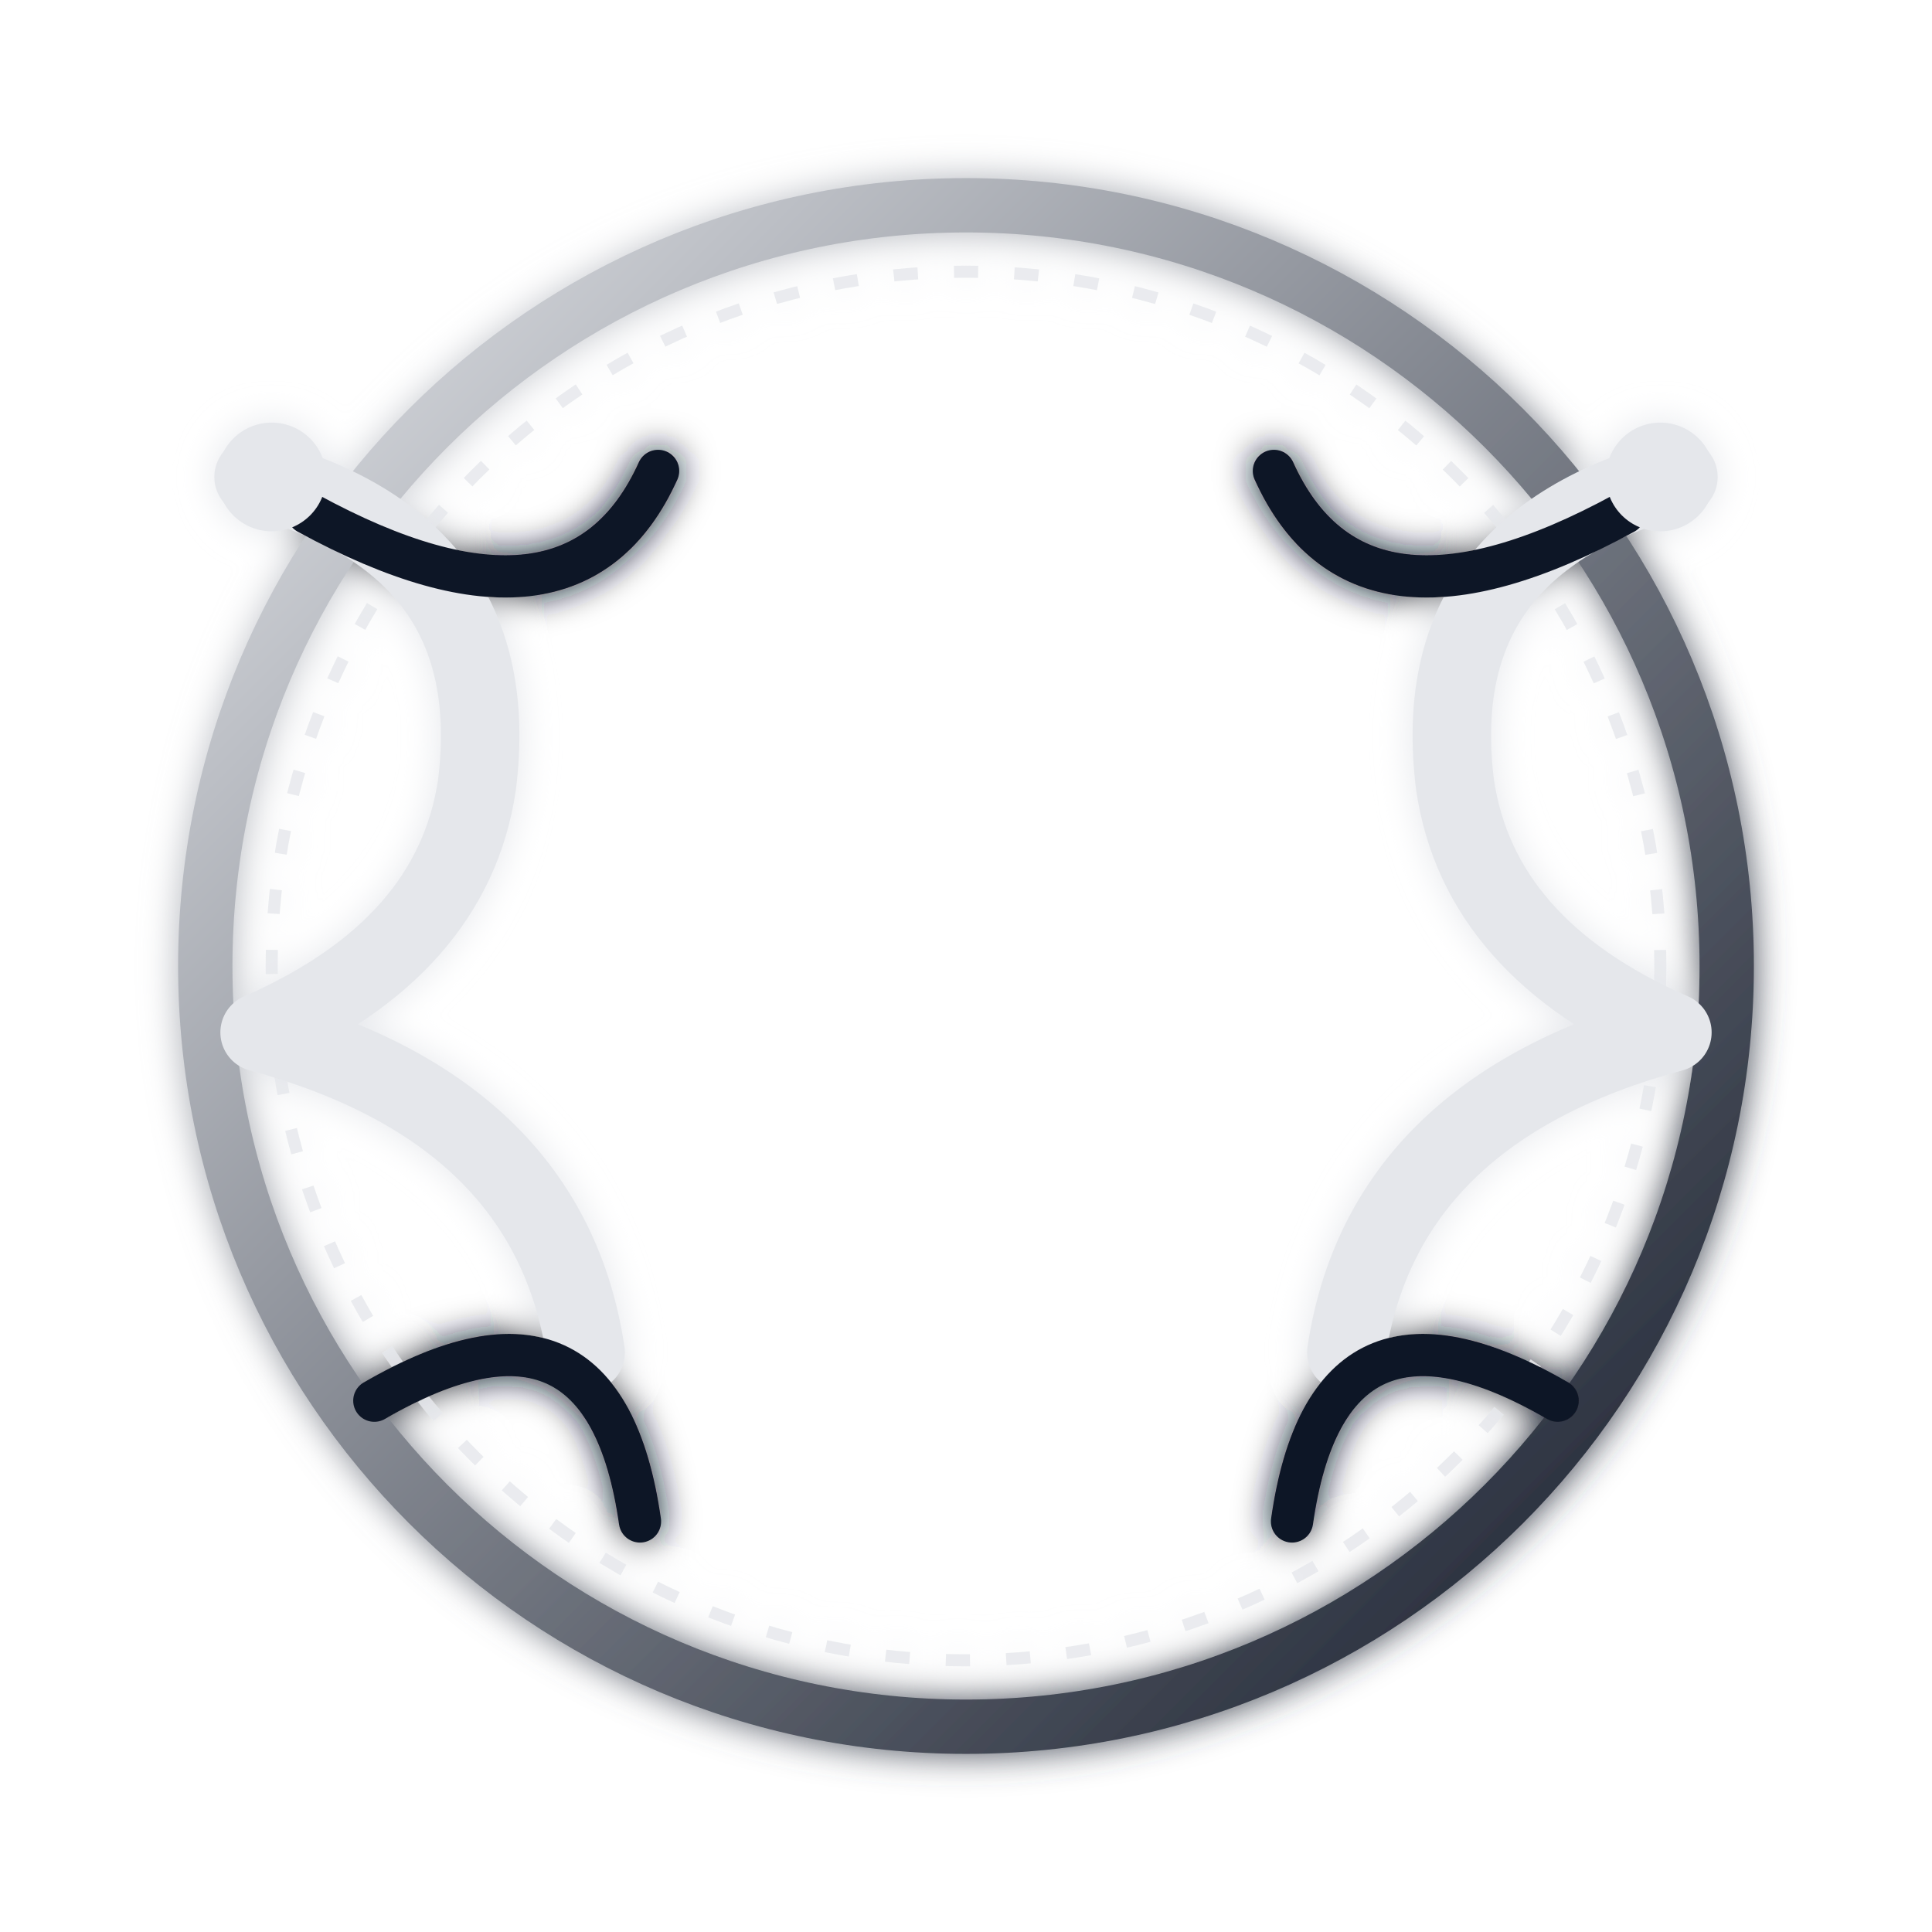
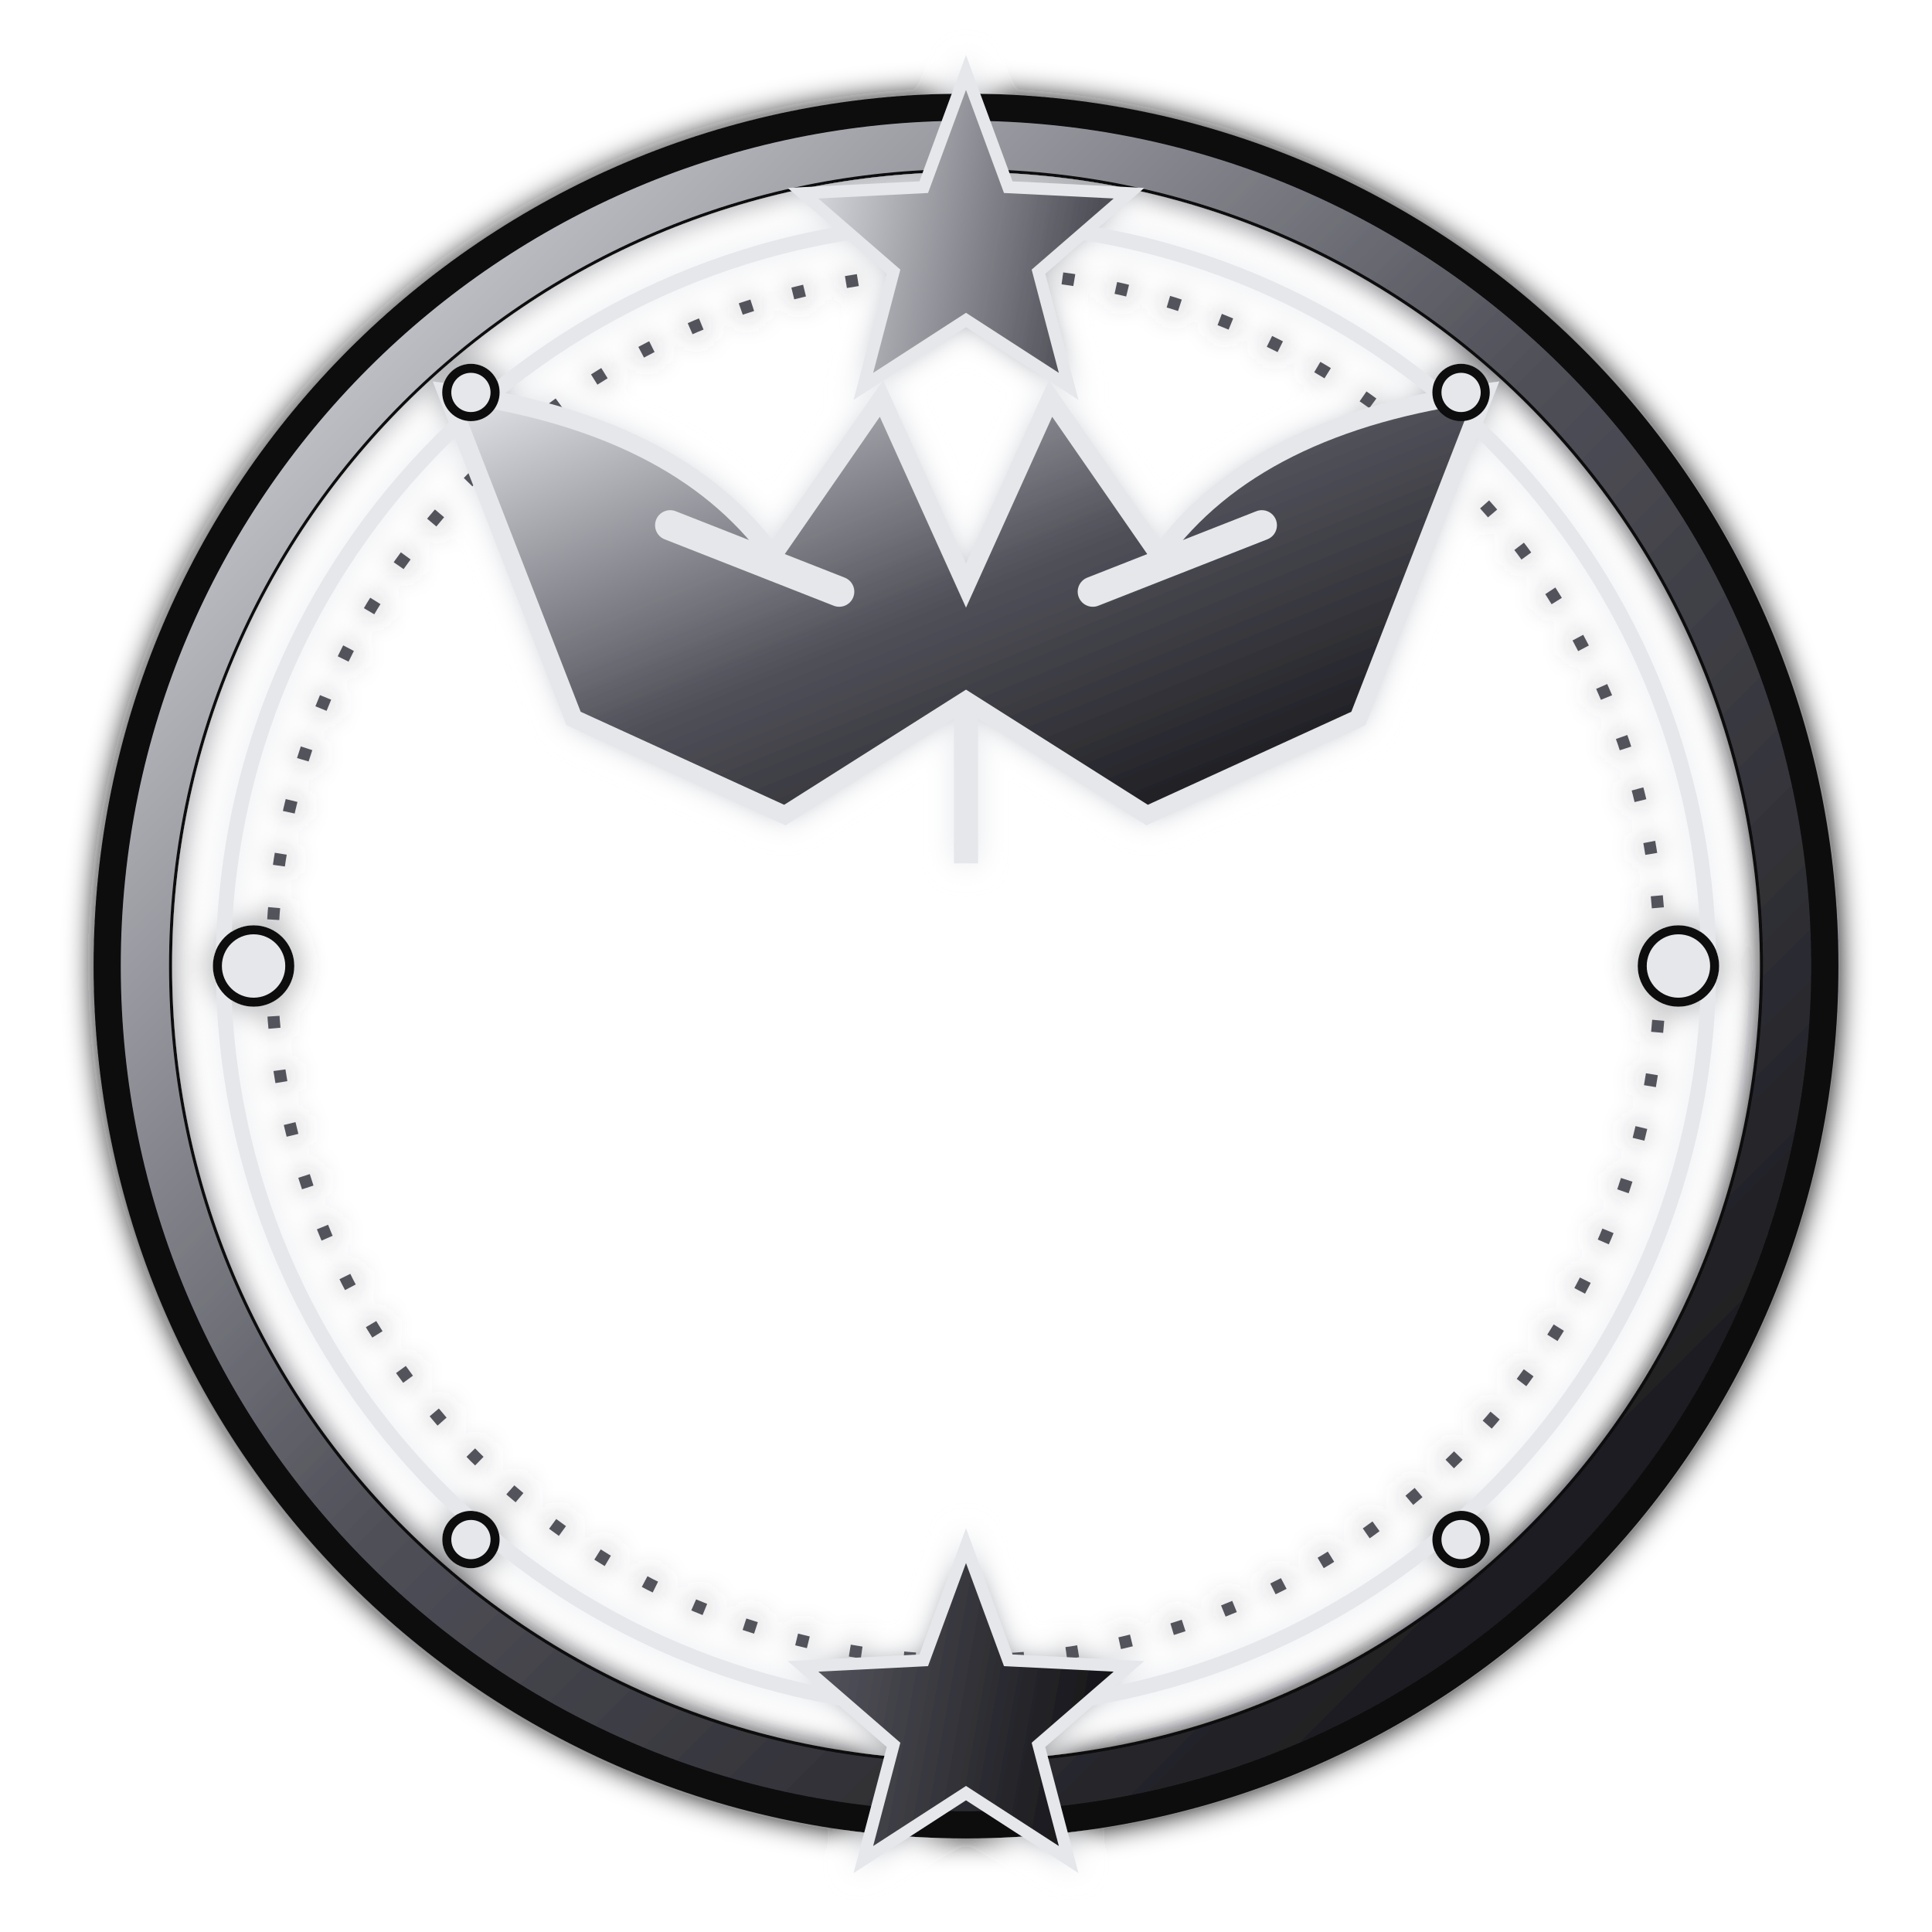
<svg xmlns="http://www.w3.org/2000/svg" width="320" height="320" viewBox="0 0 320 320" role="img" aria-labelledby="title desc">
  <defs>
-     <filter id="glow" x="-50%" y="-50%" width="200%" height="200%">
-       <feGaussianBlur stdDeviation="3" result="blur" />
+     <linearGradient id="metal" x1="0" y1="0" x2="1" y2="1">
+       <stop stop-color="#e5e7eb" />
+       <stop offset=".48" stop-color="#52525b" />
+       <stop offset="1" stop-color="#09090b" />
+     </linearGradient>
+     <filter id="glow" x="-30%" y="-30%" width="160%" height="160%">
+       <feGaussianBlur stdDeviation="2.3" result="blur" />
      <feMerge>
        <feMergeNode in="blur" />
        <feMergeNode in="SourceGraphic" />
      </feMerge>
    </filter>
-     <linearGradient id="ring" x1="0" y1="0" x2="1" y2="1">
-       <stop stop-color="#E5E7EB" />
-       <stop offset="1" stop-color="#111827" />
-     </linearGradient>
  </defs>
  <g filter="url(#glow)">
-     <circle cx="160" cy="160" r="126" fill="none" stroke="url(#ring)" stroke-width="9" />
-     <circle cx="160" cy="160" r="115" fill="none" stroke="#E5E7EB" stroke-opacity=".8" stroke-width="2" stroke-dasharray="4 6" />
-     <g fill="none" stroke-linecap="round" stroke-linejoin="round">
-       <path d="M42 79 Q84 90 79 130 Q75 157 43 171 Q91 184 97 224 M278 79 Q236 90 241 130 Q245 157 277 171 Q229 184 223 224" stroke="#E5E7EB" stroke-width="13" />
-       <path d="M51 85 Q95 109 109 78 M269 85 Q225 109 211 78 M62 232 Q100 210 106 252 M258 232 Q220 210 214 252" stroke="#111827" stroke-width="7" />
-       <circle cx="45" cy="79" r="9" fill="#E5E7EB" />
-       <circle cx="275" cy="79" r="9" fill="#E5E7EB" />
+     <circle cx="160" cy="160" r="138" fill="none" stroke="#09090b" stroke-width="13" />
+     <circle cx="160" cy="160" r="136" fill="none" stroke="url(#metal)" stroke-width="8" />
+     <circle cx="160" cy="160" r="123" fill="none" stroke="#e5e7eb" stroke-width="2.5" />
+     <circle cx="160" cy="160" r="115" fill="none" stroke="#52525b" stroke-width="2" stroke-dasharray="2 7" />
+     <path d="M160 12 L167 31 L187 32 L172 45 L177 64 L160 53 L143 64 L148 45 L133 32 L153 31Z M160 256 L167 275 L187 276 L172 289 L177 308 L160 297 L143 308 L148 289 L133 276 L153 275Z" fill="url(#metal)" stroke="#e5e7eb" stroke-width="2" />
+     <path d="M74 65 Q112 70 128 92 L146 66 L160 97 L174 66 L192 92 Q208 70 246 65 L225 119 L190 135 L160 116 L130 135 L95 119Z" fill="url(#metal)" stroke="#e5e7eb" stroke-width="3" />
+     <path d="M111 87L139 98 M209 87L181 98" stroke="#e5e7eb" stroke-width="5" stroke-linecap="round" />
+     <path d="M160 116V143" stroke="#e5e7eb" stroke-width="4" />
+     <g fill="#e5e7eb" stroke="#09090b" stroke-width="1.5">
+       <circle cx="42" cy="160" r="6" />
+       <circle cx="278" cy="160" r="6" />
+       <circle cx="78" cy="65" r="4" />
+       <circle cx="242" cy="65" r="4" />
+       <circle cx="78" cy="255" r="4" />
+       <circle cx="242" cy="255" r="4" />
    </g>
  </g>
</svg>
